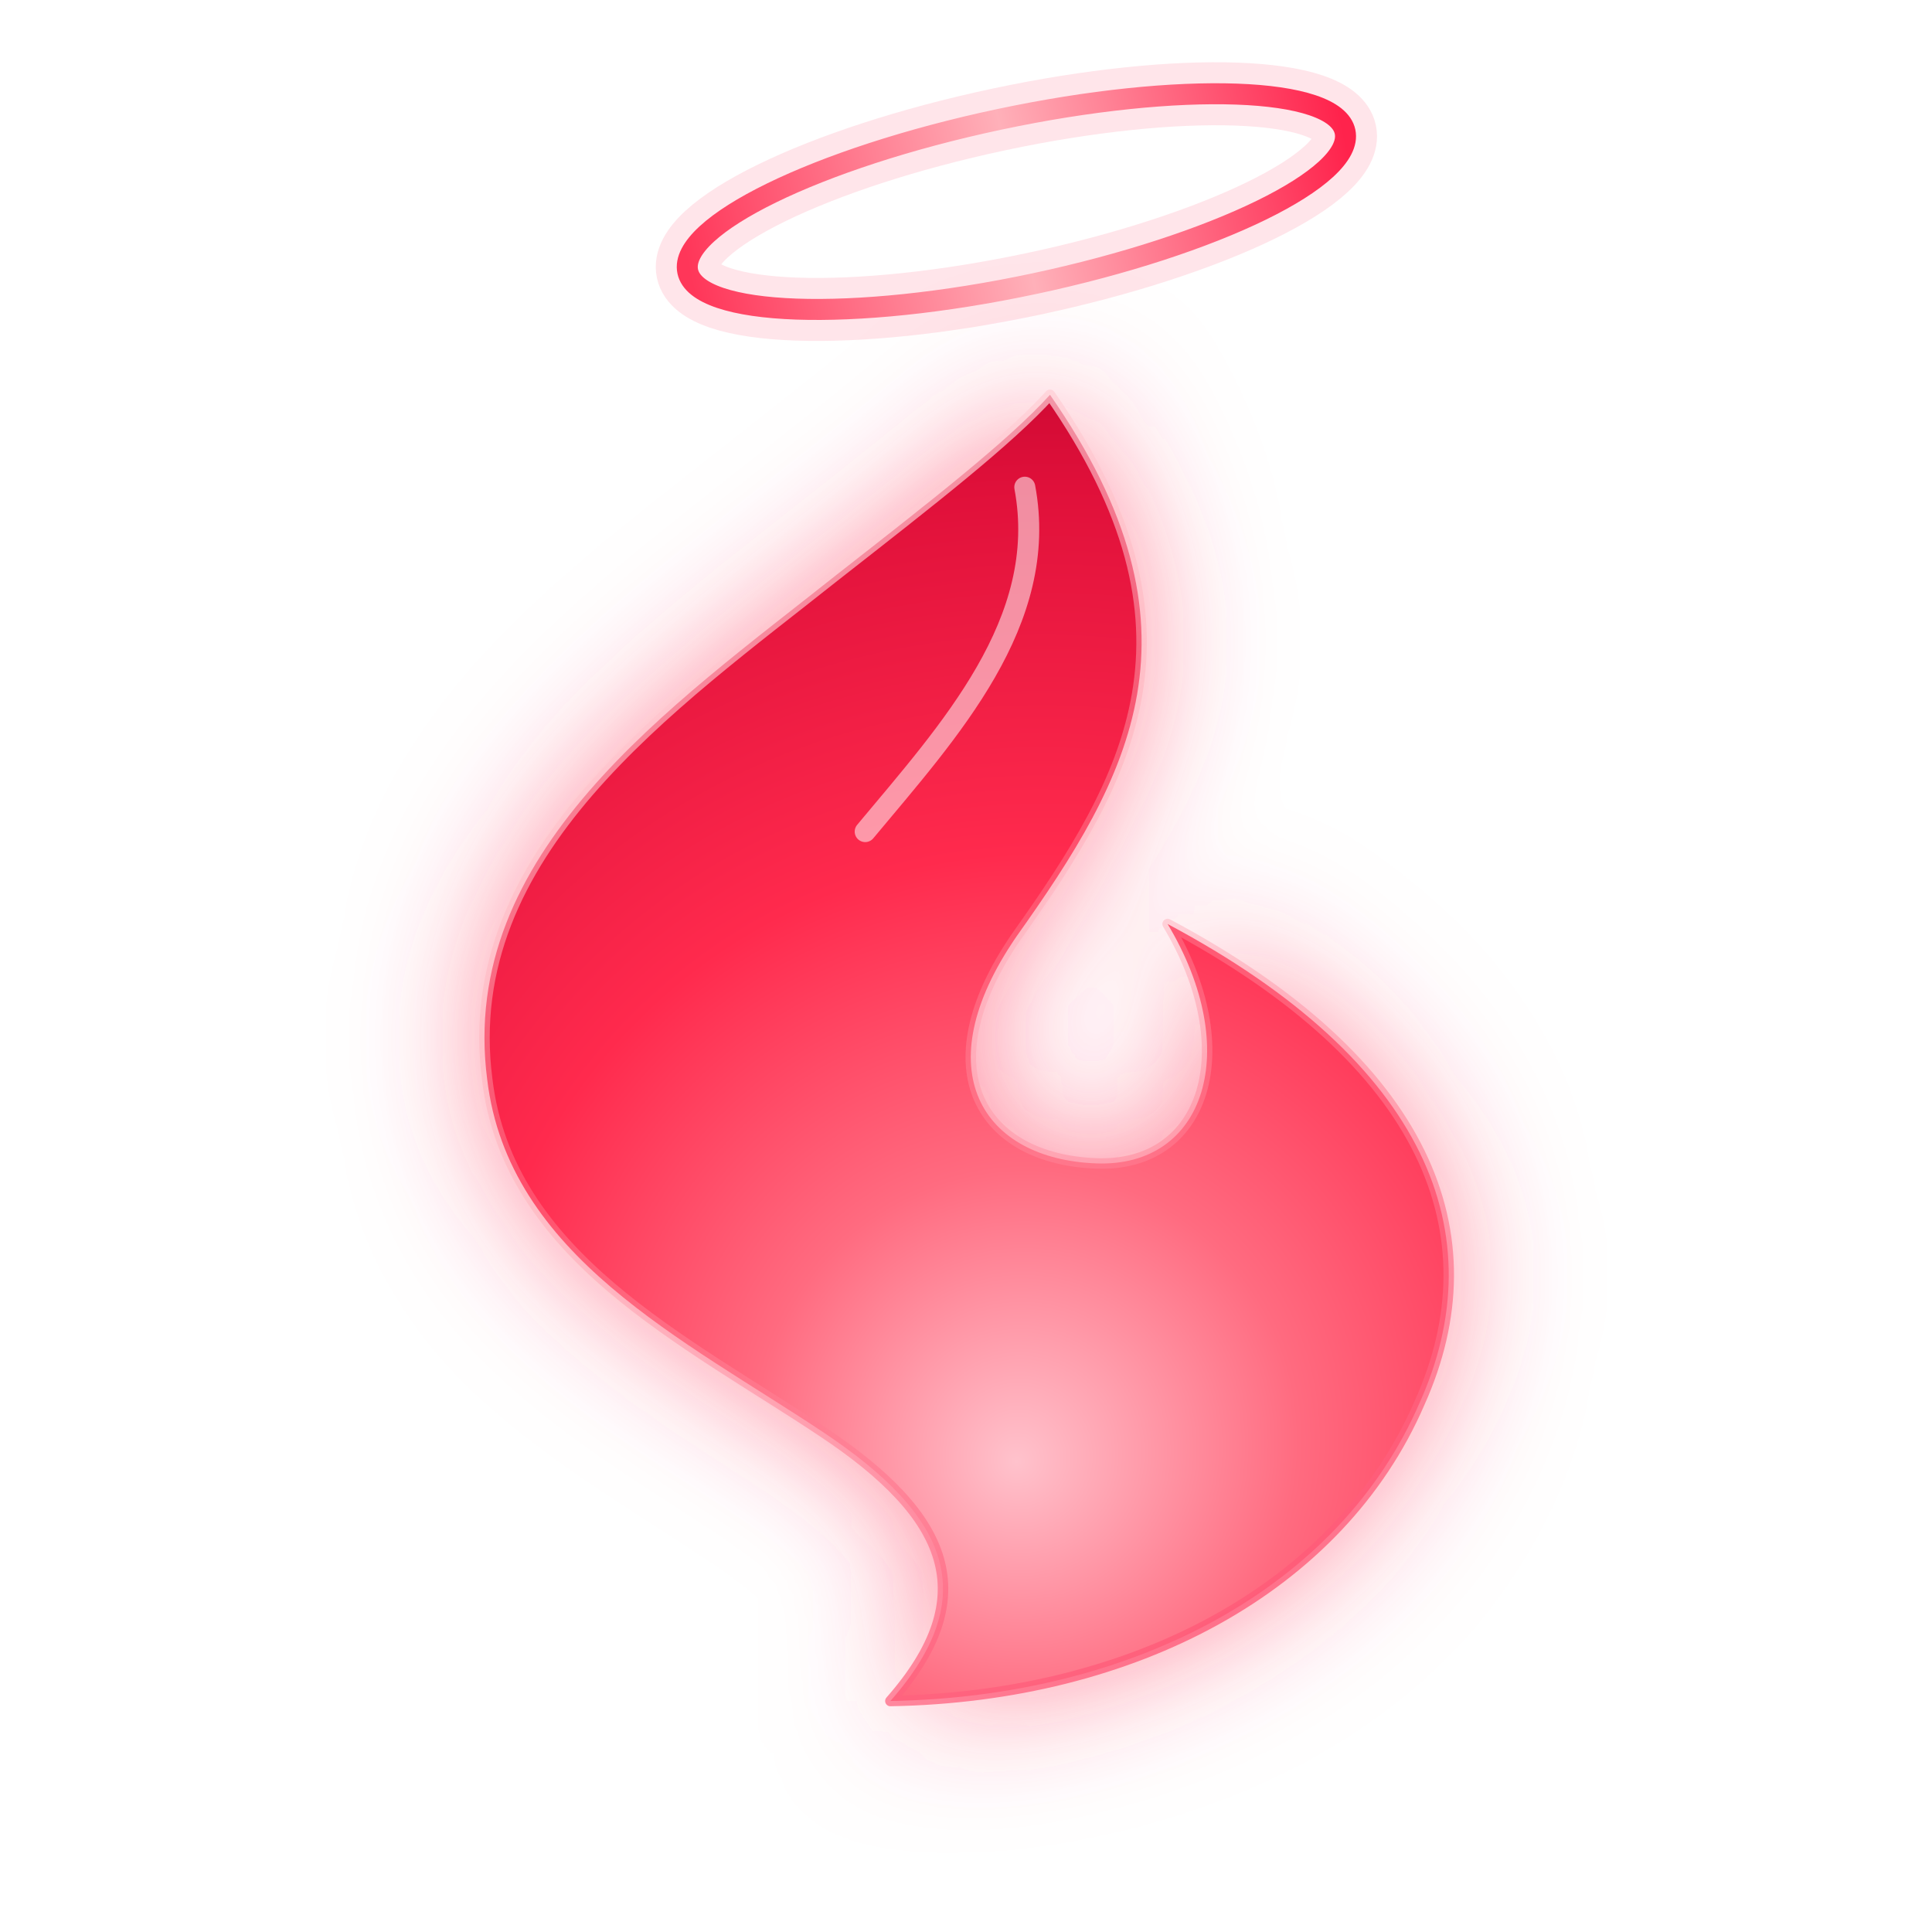
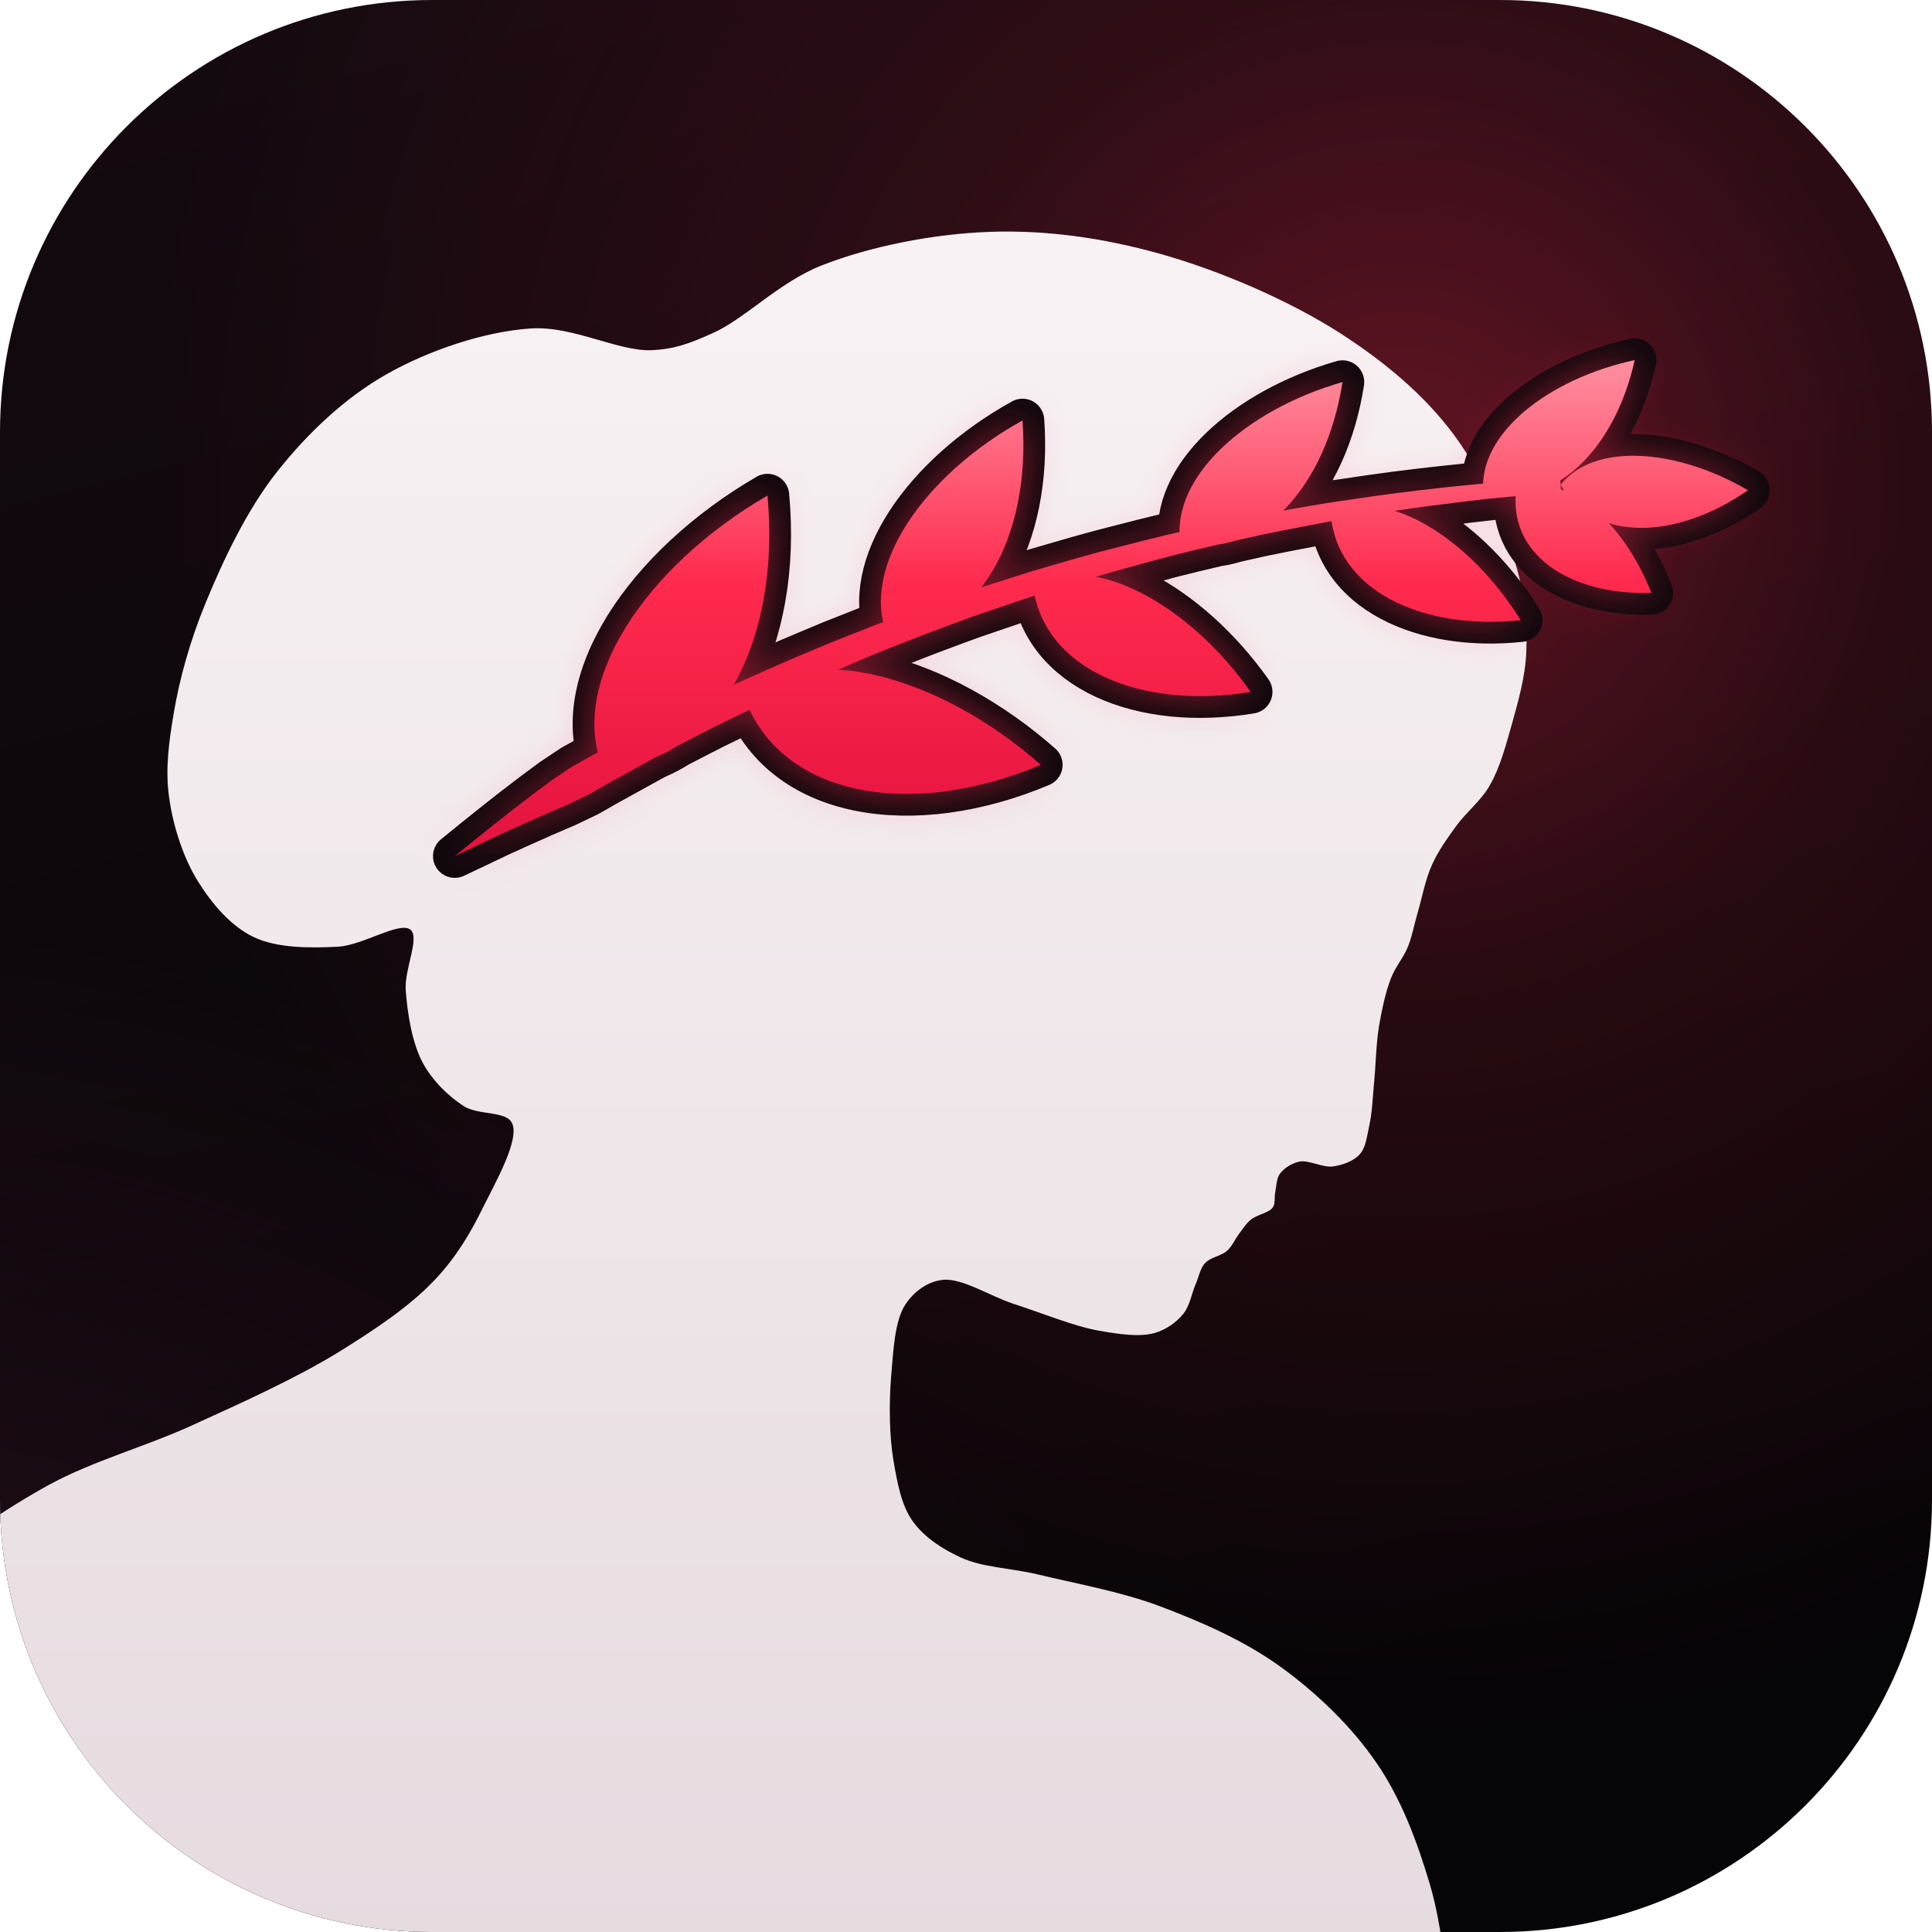
- <svg xmlns="http://www.w3.org/2000/svg" viewBox="30 56 460 460" role="img" aria-label="Impera">
+ <svg xmlns="http://www.w3.org/2000/svg" role="img" aria-label="Impera" viewBox="270 100 800 800">
  <defs>
-     <radialGradient id="nv-glass" cx="282" cy="384" r="270" fx="272" fy="404" gradientUnits="userSpaceOnUse">
-       <stop stop-color="#ffc2cc" />
-       <stop offset=".24" stop-color="#ff6b80" />
-       <stop offset=".5" stop-color="#ff2a4d" />
-       <stop offset=".8" stop-color="#e0103a" />
-       <stop offset="1" stop-color="#b8002a" />
-     </radialGradient>
-     <linearGradient id="nv-edge" x1="168" y1="150" x2="344" y2="456" gradientUnits="userSpaceOnUse">
-       <stop stop-color="#ffe8eb" stop-opacity=".95" />
-       <stop offset=".45" stop-color="#ff9eac" stop-opacity=".3" />
-       <stop offset="1" stop-color="#ff4f70" stop-opacity=".85" />
-     </linearGradient>
-     <linearGradient id="nv-halo">
-       <stop stop-color="#ff3659" />
-       <stop offset=".5" stop-color="#ffb0b9" />
-       <stop offset="1" stop-color="#ff234c" />
-     </linearGradient>
-     <filter id="nv-fglow" x="-40%" y="-40%" width="180%" height="180%">
-       <feGaussianBlur stdDeviation="16" />
+     <clipPath id="c">
+       <rect x="270" y="100" width="800" height="800" rx="178.96" />
+     </clipPath>
+     <clipPath id="sc">
+       <path d="M150.0 1300.0L172.0 1100.0C176.4 1046.5 176.9 993.6 180.0 950.0C182.4 916.2 183.4 888.0 188.0 860.0C192.1 835.0 195.1 809.1 205.0 790.0C213.5 773.6 226.5 762.2 240.0 750.0C254.5 737.0 272.0 724.9 290.0 715.0C308.6 704.8 330.2 699.1 350.0 690.0C370.2 680.8 392.4 670.8 410.0 660.0C425.2 650.6 439.6 641.0 450.0 630.0C458.8 620.7 464.7 610.8 470.0 600.0C475.4 589.1 485.3 571.8 482.0 565.0C479.5 559.9 468.0 561.9 462.0 558.0C455.5 553.8 449.0 547.4 445.0 540.0C440.6 531.7 438.7 519.6 438.0 510.0C437.4 501.3 443.9 488.4 440.0 485.0C435.6 481.3 420.4 491.4 410.0 492.0C398.8 492.6 384.8 492.7 375.0 488.0C365.6 483.5 357.8 474.3 352.0 465.0C345.8 455.1 341.6 441.8 340.0 430.0C338.4 418.5 339.9 407.3 342.0 395.0C344.4 380.8 348.7 365.4 355.0 350.0C362.3 332.2 372.3 310.9 385.0 295.0C397.4 279.4 412.7 264.8 430.0 255.0C447.6 245.0 470.8 237.2 490.0 236.0C507.3 234.9 526.3 245.7 540.0 245.0C549.8 244.5 555.8 242.1 565.0 238.0C578.2 232.2 592.6 216.9 610.0 210.0C630.2 202.0 656.6 196.8 680.0 196.0C703.3 195.2 726.7 198.5 750.0 205.0C775.1 212.0 803.8 224.4 825.0 238.0C843.6 250.0 859.8 263.6 872.0 280.0C884.0 296.1 893.3 318.4 898.0 335.0C901.6 347.7 902.5 358.8 902.0 370.0C901.6 380.4 898.6 390.5 896.0 400.0C893.5 408.8 891.1 417.8 887.0 425.0C883.3 431.6 877.1 436.3 873.0 442.0C869.2 447.3 865.6 452.2 863.0 458.0C860.2 464.1 858.8 471.9 857.0 478.0C855.5 483.1 854.8 487.5 853.0 492.0C851.2 496.5 847.9 500.1 846.0 505.0C843.7 510.8 842.2 518.1 841.0 525.0C839.8 532.4 839.7 540.8 839.0 548.0C838.4 554.4 838.2 560.7 837.0 566.0C836.0 570.5 835.6 575.2 833.0 578.0C830.5 580.8 826.0 582.4 822.0 583.0C817.7 583.6 811.9 580.2 808.0 581.0C804.8 581.7 801.7 583.7 800.0 586.0C798.5 588.1 798.5 591.5 798.0 594.0C797.6 596.1 798.2 598.3 797.0 600.0C795.5 602.2 790.4 603.0 788.0 605.0C785.9 606.7 784.6 608.9 783.0 611.0C781.3 613.2 780.2 616.1 778.0 618.0C775.6 620.1 771.2 620.6 769.0 623.0C766.9 625.3 766.4 628.8 765.0 632.0C763.4 635.7 762.7 640.7 760.0 644.0C757.2 647.5 752.9 650.6 748.0 652.0C741.8 653.7 733.4 652.5 725.0 651.0C714.4 649.1 701.2 643.6 690.0 640.0C679.6 636.6 668.1 628.9 660.0 630.0C653.9 630.8 648.5 634.8 645.0 640.0C640.4 646.8 639.9 659.6 639.0 670.0C638.1 681.2 638.2 694.4 640.0 705.0C641.6 714.2 643.2 723.3 648.0 730.0C652.7 736.5 660.1 741.4 668.0 745.0C677.0 749.1 688.2 749.2 700.0 752.0C714.8 755.6 733.6 758.9 750.0 765.0C767.0 771.4 785.0 779.2 800.0 790.0C815.1 800.9 829.6 814.8 840.0 830.0C850.2 844.9 856.7 862.2 862.0 880.0C867.6 898.8 868.7 920.0 872.0 940.0C875.3 960.0 879.2 977.4 882.0 1000.0C885.6 1029.0 887.5 1060.9 890.0 1100.0L900.0 1300.0Z" />
+     </clipPath>
+     <filter id="b4" x="-50%" y="-50%" width="200%" height="200%">
+       <feGaussianBlur stdDeviation="4" />
+     </filter>
+     <filter id="b8" x="-50%" y="-50%" width="200%" height="200%">
+       <feGaussianBlur stdDeviation="8" />
+     </filter>
+     <filter id="b14" x="-50%" y="-50%" width="200%" height="200%">
+       <feGaussianBlur stdDeviation="14" />
+     </filter>
+     <filter id="b24" x="-50%" y="-50%" width="200%" height="200%">
+       <feGaussianBlur stdDeviation="24" />
+     </filter>
+     <filter id="b40" x="-50%" y="-50%" width="200%" height="200%">
+       <feGaussianBlur stdDeviation="40" />
+     </filter>
+     <filter id="b70" x="-50%" y="-50%" width="200%" height="200%">
+       <feGaussianBlur stdDeviation="70" />
    </filter>
  </defs>
-   <path d="M280 150 C319 206 299 241 272 279 C250 311 264 332 291 333 C317 334 326 306 308 276 C370 309 386 350 368 390 C349 434 300 460 242 461 C264 436 256 417 226 397 C193 375 151 355 146 313 C139 259 190 224 229 193 C252 175 270 161 280 150Z" fill="#ff2a4d" opacity=".55" filter="url(#nv-fglow)" />
-   <g transform="rotate(-12 272 104)">
-     <ellipse cx="272" cy="104" rx="80" ry="20" fill="none" stroke="#ff254b" stroke-opacity=".12" stroke-width="15" />
-     <ellipse cx="272" cy="104" rx="80" ry="20" fill="none" stroke="url(#nv-halo)" stroke-width="5" />
+   <g clip-path="url(#c)">
+     <defs>
+       <linearGradient id="bn" x1="0" y1="0" x2=".25" y2="1">
+         <stop offset="0" stop-color="#140a10" />
+         <stop offset="1" stop-color="#050406" />
+       </linearGradient>
+       <radialGradient id="bb" cx="850" cy="300" r="520" gradientUnits="userSpaceOnUse">
+         <stop offset="0" stop-color="#ff2a4d" stop-opacity="0.35" />
+         <stop offset=".4" stop-color="#ff2a4d" stop-opacity="0.122" />
+         <stop offset="1" stop-color="#ff2a4d" stop-opacity="0" />
+       </radialGradient>
+       <radialGradient id="bp" cx="200" cy="1100" r="620" gradientUnits="userSpaceOnUse">
+         <stop offset="0" stop-color="#5b1d3c" stop-opacity=".55" />
+         <stop offset="1" stop-color="#5b1d3c" stop-opacity="0" />
+       </radialGradient>
+     </defs>
+     <rect x="270" y="100" width="800" height="800" fill="url(#bn)" />
+     <rect x="270" y="100" width="800" height="800" fill="url(#bp)" />
+     <rect x="270" y="100" width="800" height="800" fill="url(#bb)" />
+     <defs>
+       <linearGradient id="lg" x1="0" y1="0" x2="0" y2="1">
+         <stop offset="0" stop-color="#ff8fa0" />
+         <stop offset=".45" stop-color="#ff2a4d" />
+         <stop offset="1" stop-color="#e3123f" />
+       </linearGradient>
+     </defs>
+     <defs>
+       <linearGradient id="sf" x1="0" y1="0" x2="0" y2="1">
+         <stop offset="0" stop-color="#f8f2f4" />
+         <stop offset="1" stop-color="#dccfd5" />
+       </linearGradient>
+     </defs>
+     <path d="M150.0 1300.0L172.0 1100.0C176.4 1046.5 176.9 993.6 180.0 950.0C182.4 916.2 183.4 888.0 188.0 860.0C192.1 835.0 195.1 809.1 205.0 790.0C213.5 773.6 226.5 762.2 240.0 750.0C254.5 737.0 272.0 724.9 290.0 715.0C308.6 704.8 330.2 699.1 350.0 690.0C370.2 680.8 392.4 670.8 410.0 660.0C425.2 650.6 439.6 641.0 450.0 630.0C458.8 620.7 464.7 610.8 470.0 600.0C475.4 589.1 485.3 571.8 482.0 565.0C479.5 559.9 468.0 561.9 462.0 558.0C455.5 553.8 449.0 547.4 445.0 540.0C440.6 531.7 438.7 519.6 438.0 510.0C437.4 501.3 443.9 488.4 440.0 485.0C435.6 481.3 420.4 491.4 410.0 492.0C398.8 492.6 384.8 492.7 375.0 488.0C365.6 483.5 357.8 474.3 352.0 465.0C345.8 455.1 341.6 441.8 340.0 430.0C338.4 418.5 339.9 407.3 342.0 395.0C344.4 380.8 348.7 365.4 355.0 350.0C362.3 332.2 372.3 310.9 385.0 295.0C397.4 279.4 412.7 264.8 430.0 255.0C447.6 245.0 470.8 237.2 490.0 236.0C507.3 234.9 526.3 245.7 540.0 245.0C549.8 244.5 555.8 242.1 565.0 238.0C578.2 232.2 592.6 216.9 610.0 210.0C630.2 202.0 656.6 196.8 680.0 196.0C703.3 195.2 726.7 198.5 750.0 205.0C775.1 212.0 803.8 224.4 825.0 238.0C843.6 250.0 859.8 263.6 872.0 280.0C884.0 296.1 893.3 318.4 898.0 335.0C901.6 347.7 902.5 358.8 902.0 370.0C901.6 380.4 898.6 390.5 896.0 400.0C893.5 408.8 891.1 417.8 887.0 425.0C883.3 431.6 877.1 436.3 873.0 442.0C869.2 447.3 865.6 452.2 863.0 458.0C860.2 464.1 858.8 471.9 857.0 478.0C855.5 483.1 854.8 487.5 853.0 492.0C851.2 496.5 847.9 500.1 846.0 505.0C843.7 510.8 842.2 518.1 841.0 525.0C839.8 532.4 839.7 540.8 839.0 548.0C838.4 554.4 838.2 560.7 837.0 566.0C836.0 570.5 835.6 575.2 833.0 578.0C830.5 580.8 826.0 582.4 822.0 583.0C817.7 583.6 811.9 580.2 808.0 581.0C804.8 581.7 801.7 583.7 800.0 586.0C798.5 588.1 798.5 591.5 798.0 594.0C797.6 596.1 798.2 598.3 797.0 600.0C795.5 602.2 790.4 603.0 788.0 605.0C785.9 606.7 784.6 608.9 783.0 611.0C781.3 613.2 780.2 616.1 778.0 618.0C775.6 620.1 771.2 620.6 769.0 623.0C766.9 625.3 766.4 628.8 765.0 632.0C763.4 635.7 762.7 640.7 760.0 644.0C757.2 647.5 752.9 650.6 748.0 652.0C741.8 653.7 733.4 652.5 725.0 651.0C714.4 649.1 701.2 643.6 690.0 640.0C679.6 636.6 668.1 628.9 660.0 630.0C653.9 630.8 648.5 634.8 645.0 640.0C640.4 646.8 639.9 659.6 639.0 670.0C638.1 681.2 638.2 694.4 640.0 705.0C641.6 714.2 643.2 723.3 648.0 730.0C652.7 736.5 660.1 741.4 668.0 745.0C677.0 749.1 688.2 749.2 700.0 752.0C714.8 755.6 733.6 758.9 750.0 765.0C767.0 771.4 785.0 779.2 800.0 790.0C815.1 800.9 829.6 814.8 840.0 830.0C850.2 844.9 856.7 862.2 862.0 880.0C867.6 898.8 868.7 920.0 872.0 940.0C875.3 960.0 879.2 977.4 882.0 1000.0C885.6 1029.0 887.5 1060.9 890.0 1100.0L900.0 1300.0Z" fill="url(#sf)" />
+     <path d="M519.7 418.0C567.4 417.0 593.4 365.2 587.8 305.2C537.2 334.6 505.0 383.0 519.7 418.0ZM578.0 388.3C593.3 430.8 648.2 439.0 701.0 416.7C659.1 379.8 605.4 365.0 578.0 388.3ZM637.3 362.9C675.4 362.9 696.9 322.0 693.4 274.1C652.6 296.7 626.2 334.8 637.3 362.9ZM697.6 341.7C701.6 377.4 742.7 394.0 787.9 386.5C762.1 350.1 723.1 328.7 697.6 341.7ZM758.8 324.7C792.2 332.4 819.3 300.9 825.9 258.2C785.6 269.8 754.7 297.8 758.8 324.7ZM821.0 312.0C822.8 344.3 858.9 361.2 899.7 356.8C878.5 322.8 844.6 301.6 821.0 312.0ZM884.2 303.5C913.1 312.1 938.7 286.1 946.9 249.1C910.9 256.9 882.2 279.7 884.2 303.5ZM897.9 302.2C894.1 329.6 920.2 346.6 953.8 345.5C942.1 315.6 918.4 295.2 897.9 302.2ZM916.2 300.8C930.6 325.0 964.6 323.3 993.8 303.0C964.0 285.6 929.9 283.2 916.2 300.8ZM458.3 454.5L467.6 450.1L476.8 445.7L486.1 441.5L495.3 437.4L504.6 433.4L513.6 429.1L522.2 424.2L530.9 419.4L539.6 414.6L548.3 410.0L557.0 405.5L565.8 401.0L574.6 396.7L583.4 392.5L592.2 388.3L601.1 384.3L610.0 380.3L618.9 376.5L627.8 372.7L636.8 369.0L645.7 365.5L654.7 362.0L663.8 358.6L672.8 355.3L681.9 352.2L691.0 349.1L700.1 346.1L709.2 343.2L718.4 340.4L727.6 337.7L736.8 335.1L746.0 332.6L755.3 330.1L764.6 327.8L773.9 325.6L783.2 323.5L792.6 321.4L802.0 319.5L811.4 317.7L820.8 315.9L830.2 314.3L839.7 312.7L849.2 311.3L858.8 309.9L868.3 308.7L877.9 307.5L887.5 306.4L897.1 305.5L906.7 304.6L916.4 303.8L916.0 297.8L906.3 298.4L896.6 299.2L886.8 300.0L877.2 300.9L867.5 301.9L857.9 303.0L848.2 304.2L838.6 305.5L829.1 306.9L819.5 308.3L810.0 309.9L800.4 311.6L790.9 313.4L781.5 315.3L772.0 317.3L762.6 319.3L753.2 321.5L743.8 323.8L734.4 326.2L725.1 328.6L715.7 331.2L706.4 333.9L697.1 336.6L687.9 339.5L678.6 342.5L669.4 345.5L660.2 348.7L651.0 351.9L641.8 355.3L632.7 358.7L623.6 362.3L614.5 365.9L605.4 369.7L596.4 373.5L587.3 377.5L578.3 381.5L569.3 385.6L560.3 389.9L551.4 394.2L542.5 398.6L533.6 403.2L524.7 407.8L515.8 412.5L507.0 417.4L498.6 423.0L490.4 429.1L482.3 435.3L474.3 441.6L466.3 448.0L458.3 454.5Z" fill="none" stroke="#0f080c" stroke-width="18" stroke-linejoin="round" />
+     <path d="M519.7 418.0C567.4 417.0 593.4 365.2 587.8 305.2C537.2 334.6 505.0 383.0 519.7 418.0ZM578.0 388.3C593.3 430.8 648.2 439.0 701.0 416.7C659.1 379.8 605.4 365.0 578.0 388.3ZM637.3 362.9C675.4 362.9 696.9 322.0 693.4 274.1C652.6 296.7 626.2 334.8 637.3 362.9ZM697.6 341.7C701.6 377.4 742.7 394.0 787.9 386.5C762.1 350.1 723.1 328.7 697.6 341.7ZM758.8 324.7C792.2 332.4 819.3 300.9 825.9 258.2C785.6 269.8 754.7 297.8 758.8 324.7ZM821.0 312.0C822.8 344.3 858.9 361.2 899.7 356.8C878.5 322.8 844.6 301.6 821.0 312.0ZM884.2 303.5C913.1 312.1 938.7 286.1 946.9 249.1C910.9 256.9 882.2 279.7 884.2 303.5ZM897.9 302.2C894.1 329.6 920.2 346.6 953.8 345.5C942.1 315.6 918.4 295.2 897.9 302.2ZM916.2 300.8C930.6 325.0 964.6 323.3 993.8 303.0C964.0 285.6 929.9 283.2 916.2 300.8ZM458.3 454.5L467.6 450.1L476.8 445.7L486.1 441.5L495.3 437.4L504.6 433.4L513.6 429.1L522.2 424.2L530.9 419.4L539.6 414.6L548.3 410.0L557.0 405.5L565.8 401.0L574.6 396.7L583.4 392.5L592.2 388.3L601.1 384.3L610.0 380.3L618.9 376.5L627.8 372.7L636.8 369.0L645.7 365.5L654.7 362.0L663.8 358.6L672.8 355.3L681.9 352.2L691.0 349.1L700.1 346.1L709.2 343.2L718.4 340.4L727.6 337.7L736.8 335.1L746.0 332.6L755.3 330.1L764.6 327.8L773.9 325.6L783.2 323.5L792.6 321.4L802.0 319.5L811.4 317.7L820.8 315.9L830.2 314.3L839.7 312.7L849.2 311.3L858.8 309.9L868.3 308.7L877.9 307.5L887.5 306.4L897.1 305.5L906.7 304.6L916.4 303.8L916.0 297.8L906.3 298.4L896.6 299.2L886.8 300.0L877.2 300.9L867.5 301.9L857.9 303.0L848.2 304.2L838.6 305.5L829.1 306.9L819.5 308.3L810.0 309.9L800.4 311.6L790.9 313.4L781.5 315.3L772.0 317.3L762.6 319.3L753.2 321.5L743.8 323.8L734.4 326.2L725.1 328.6L715.7 331.2L706.4 333.9L697.1 336.6L687.9 339.5L678.6 342.5L669.4 345.5L660.2 348.7L651.0 351.9L641.8 355.3L632.7 358.7L623.6 362.3L614.5 365.9L605.4 369.7L596.4 373.5L587.3 377.5L578.3 381.5L569.3 385.6L560.3 389.9L551.4 394.2L542.5 398.6L533.6 403.2L524.7 407.8L515.8 412.5L507.0 417.4L498.6 423.0L490.4 429.1L482.3 435.3L474.3 441.6L466.3 448.0L458.3 454.5Z" fill="#ff2a4d" filter="url(#b8)" opacity=".5" />
+     <path d="M519.7 418.0C567.4 417.0 593.4 365.2 587.8 305.2C537.2 334.6 505.0 383.0 519.7 418.0ZM578.0 388.3C593.3 430.8 648.2 439.0 701.0 416.7C659.1 379.8 605.4 365.0 578.0 388.3ZM637.3 362.9C675.4 362.9 696.9 322.0 693.4 274.1C652.6 296.7 626.2 334.8 637.3 362.9ZM697.6 341.7C701.6 377.4 742.7 394.0 787.9 386.5C762.1 350.1 723.1 328.7 697.6 341.7ZM758.8 324.7C792.2 332.4 819.3 300.9 825.9 258.2C785.6 269.8 754.7 297.8 758.8 324.7ZM821.0 312.0C822.8 344.3 858.9 361.2 899.7 356.8C878.5 322.8 844.6 301.6 821.0 312.0ZM884.2 303.5C913.1 312.1 938.7 286.1 946.9 249.1C910.9 256.9 882.2 279.7 884.2 303.5ZM897.9 302.2C894.1 329.6 920.2 346.6 953.8 345.5C942.1 315.6 918.4 295.2 897.9 302.2ZM916.2 300.8C930.6 325.0 964.6 323.3 993.8 303.0C964.0 285.6 929.9 283.2 916.2 300.8ZM458.3 454.5L467.6 450.1L476.8 445.7L486.1 441.5L495.3 437.4L504.6 433.4L513.6 429.1L522.2 424.2L530.9 419.4L539.6 414.6L548.3 410.0L557.0 405.5L565.8 401.0L574.6 396.7L583.4 392.5L592.2 388.3L601.1 384.3L610.0 380.3L618.9 376.5L627.8 372.7L636.8 369.0L645.7 365.5L654.7 362.0L663.8 358.6L672.8 355.3L681.9 352.2L691.0 349.1L700.1 346.1L709.2 343.2L718.4 340.4L727.6 337.7L736.8 335.1L746.0 332.6L755.3 330.1L764.6 327.8L773.9 325.6L783.2 323.5L792.6 321.4L802.0 319.5L811.4 317.7L820.8 315.9L830.2 314.3L839.7 312.7L849.2 311.3L858.8 309.9L868.3 308.7L877.9 307.5L887.5 306.4L897.1 305.5L906.7 304.6L916.4 303.8L916.0 297.8L906.3 298.4L896.6 299.2L886.8 300.0L877.2 300.9L867.5 301.9L857.9 303.0L848.2 304.2L838.6 305.5L829.1 306.9L819.5 308.3L810.0 309.9L800.4 311.6L790.9 313.4L781.5 315.3L772.0 317.3L762.6 319.3L753.2 321.5L743.8 323.8L734.4 326.2L725.1 328.6L715.7 331.2L706.4 333.9L697.1 336.6L687.9 339.5L678.6 342.5L669.4 345.5L660.2 348.7L651.0 351.9L641.8 355.3L632.7 358.7L623.6 362.3L614.5 365.9L605.4 369.7L596.4 373.5L587.3 377.5L578.3 381.5L569.3 385.6L560.3 389.9L551.4 394.2L542.5 398.6L533.6 403.2L524.7 407.8L515.8 412.5L507.0 417.4L498.6 423.0L490.4 429.1L482.3 435.3L474.3 441.6L466.3 448.0L458.3 454.5Z" fill="url(#lg)" />
  </g>
-   <path d="M280 150 C319 206 299 241 272 279 C250 311 264 332 291 333 C317 334 326 306 308 276 C370 309 386 350 368 390 C349 434 300 460 242 461 C264 436 256 417 226 397 C193 375 151 355 146 313 C139 259 190 224 229 193 C252 175 270 161 280 150Z" fill="url(#nv-glass)" stroke="url(#nv-edge)" stroke-width="2.5" stroke-linejoin="round" />
-   <path d="M274 172 C280 204 256 230 236 254" fill="none" stroke="#fff4f6" stroke-opacity=".55" stroke-width="5" stroke-linecap="round" />
</svg>
